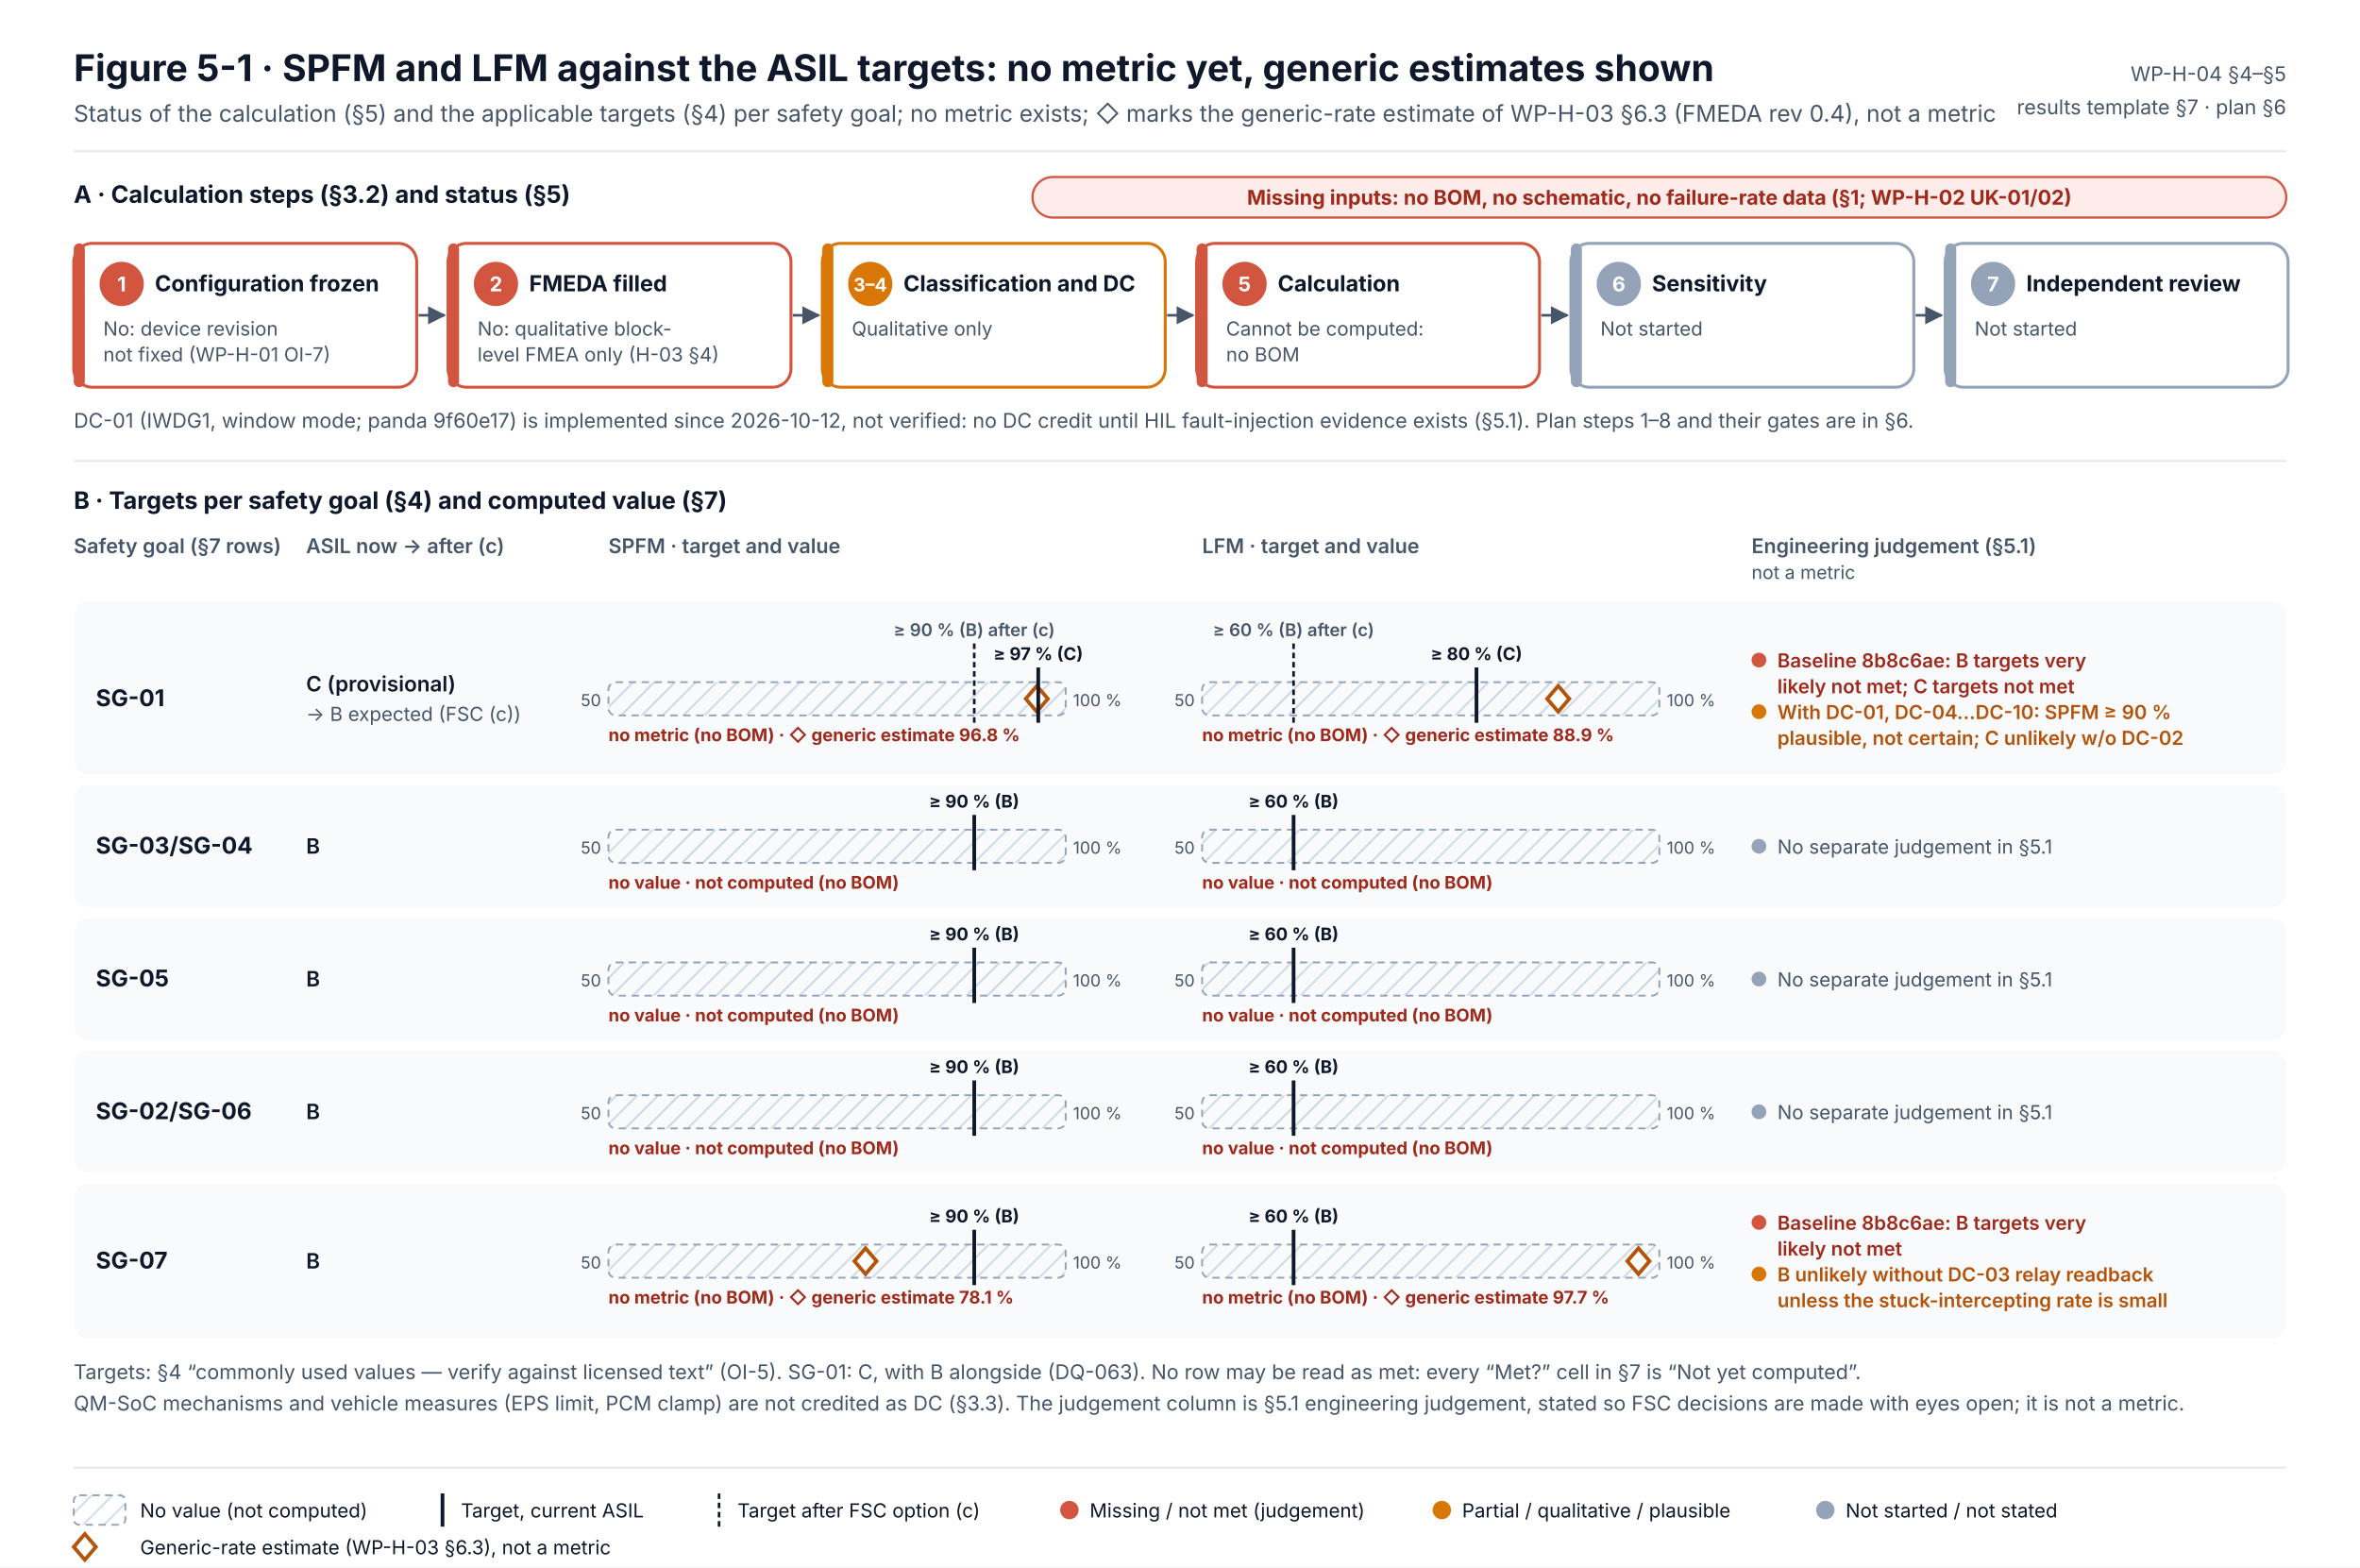
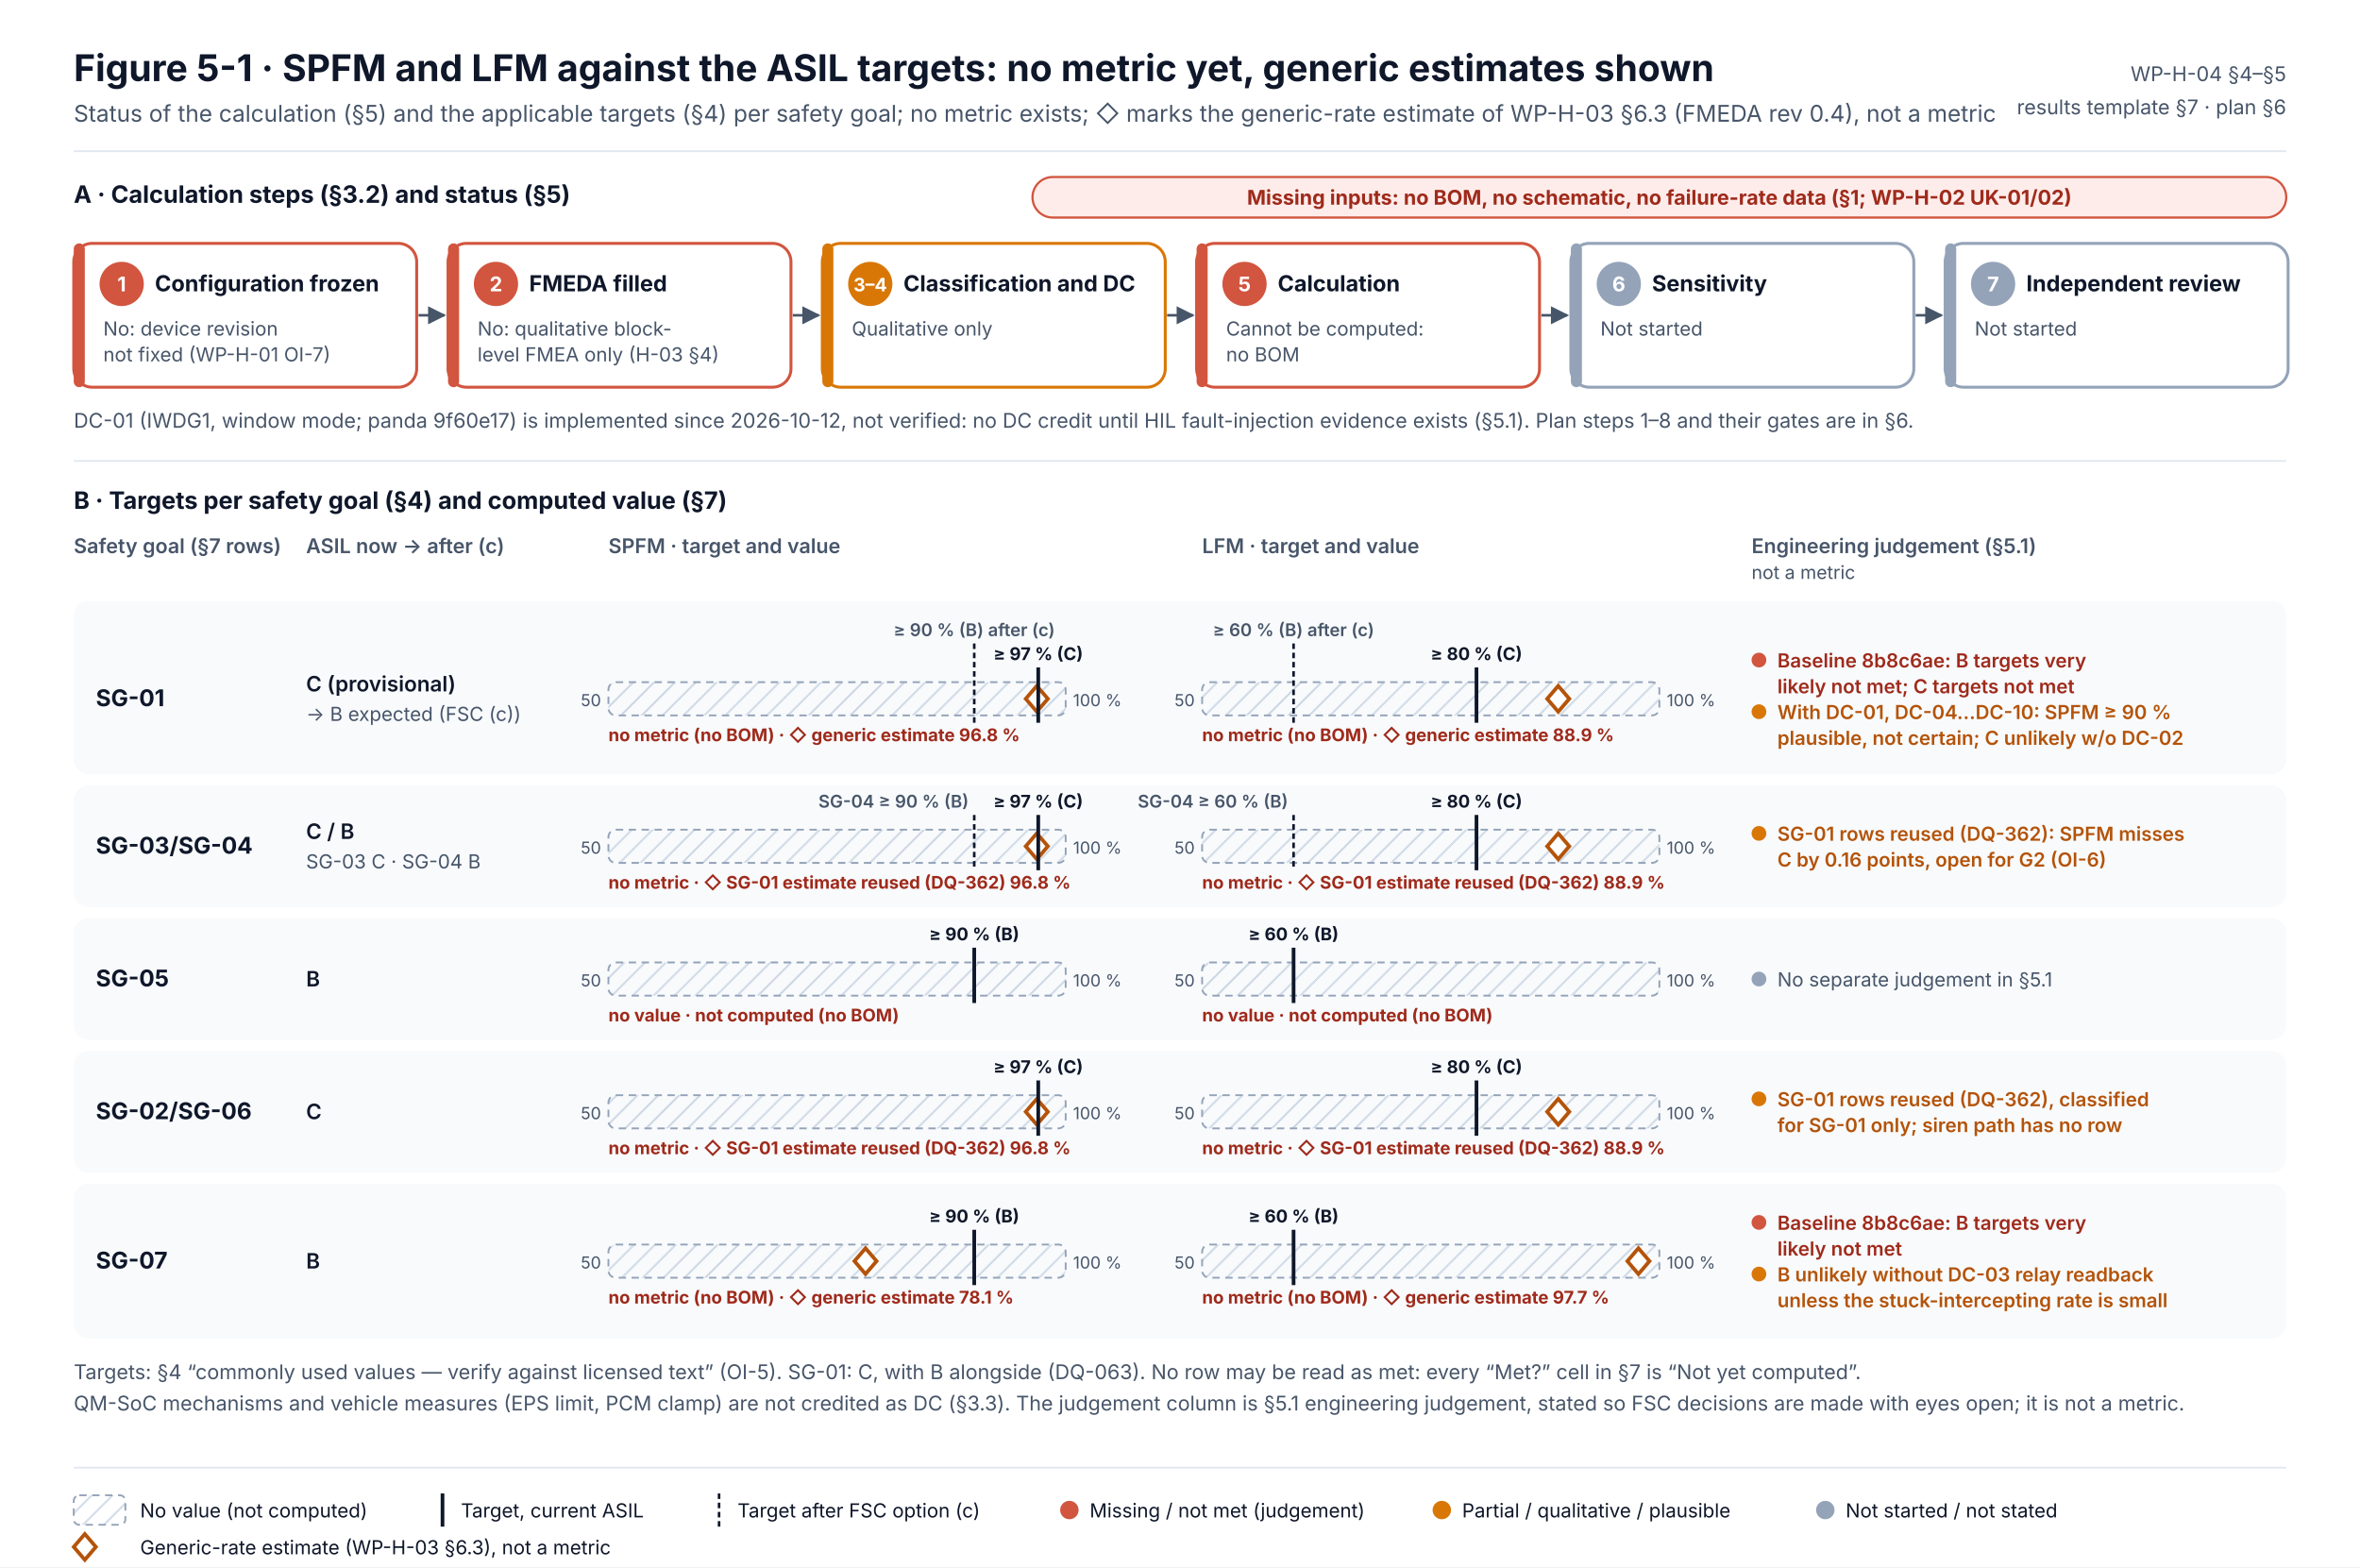
<svg xmlns="http://www.w3.org/2000/svg" width="1280" height="850" viewBox="0 0 1280 850" font-family="Inter, 'Segoe UI', Helvetica, Arial, sans-serif" role="img" aria-labelledby="t d">
  <defs>
    <marker id="aR" viewBox="0 0 10 10" refX="9" refY="5" markerWidth="7" markerHeight="7" orient="auto-start-reverse">
      <path d="M0 0L10 5L0 10z" fill="#C2410C" />
    </marker>
    <marker id="aT" viewBox="0 0 10 10" refX="9" refY="5" markerWidth="7" markerHeight="7" orient="auto-start-reverse">
      <path d="M0 0L10 5L0 10z" fill="#0F766E" />
    </marker>
    <marker id="aG" viewBox="0 0 10 10" refX="9" refY="5" markerWidth="7" markerHeight="7" orient="auto-start-reverse">
      <path d="M0 0L10 5L0 10z" fill="#475569" />
    </marker>
    <marker id="aS" viewBox="0 0 10 10" refX="9" refY="5" markerWidth="7" markerHeight="7" orient="auto-start-reverse">
      <path d="M0 0L10 5L0 10z" fill="#94A3B8" />
    </marker>
    <marker id="aP" viewBox="0 0 10 10" refX="9" refY="5" markerWidth="7" markerHeight="7" orient="auto-start-reverse">
      <path d="M0 0L10 5L0 10z" fill="#7C3AED" />
    </marker>
    <marker id="aY" viewBox="0 0 10 10" refX="9" refY="5" markerWidth="7" markerHeight="7" orient="auto-start-reverse">
      <path d="M0 0L10 5L0 10z" fill="#A16207" />
    </marker>
    <pattern id="hatch" width="8" height="8" patternUnits="userSpaceOnUse" patternTransform="rotate(45)">
      <line x1="0" y1="0" x2="0" y2="8" stroke="#CBD5E1" stroke-width="2" />
    </pattern>
    <style>
      .t{fill:#0F172A}.m{fill:#475569}.s{font-size:11px}.xs{font-size:10px}.b{font-weight:700}.sb{font-weight:600}
      .box{fill:#FFFFFF;stroke:#94A3B8;stroke-width:1.2}
      .ext{fill:#F1F5F9;stroke:#94A3B8;stroke-width:1.2}
      .chip{fill:#F8FAFC;stroke:#CBD5E1;stroke-width:1}
      .tag{font-size:10px;font-weight:700;letter-spacing:.04em}
    </style>
  </defs>
  <rect width="1280" height="850" fill="#FFFFFF" />
  <text x="40" y="44" class="t b" font-size="20">Figure 5-1 · SPFM and LFM against the ASIL targets: no metric yet, generic estimates shown</text>
  <text x="40" y="66" class="m" font-size="12.5">Status of the calculation (§5) and the applicable targets (§4) per safety goal; no metric exists; ◇ marks the generic-rate estimate of WP-H-03 §6.3 (FMEDA rev 0.4), not a metric</text>
  <text x="1240" y="44" class="m s" text-anchor="end">WP-H-04 §4–§5</text>
  <text x="1240" y="62" class="m s" text-anchor="end">results template §7 · plan §6</text>
  <line x1="40" y1="82" x2="1240" y2="82" stroke="#E2E8F0" />
  <text x="40" y="110" class="t b" font-size="13">A · Calculation steps (§3.2) and status (§5)</text>
  <rect x="560" y="96" width="680" height="22" rx="11" fill="#FDECEA" stroke="#D2553F" stroke-width="1.2" />
  <text x="900" y="111" font-size="11" text-anchor="middle" font-weight="700" fill="#9F2A1B">Missing inputs: no BOM, no schematic, no failure-rate data (§1; WP-H-02 UK-01/02)</text>
  <rect x="40" y="132" width="186" height="78" rx="10" fill="#FFFFFF" stroke="#D2553F" stroke-width="1.6" />
  <rect x="40" y="132" width="6" height="78" rx="3" fill="#D2553F" />
  <circle cx="66" cy="154" r="12" fill="#D2553F" />
  <text x="66" y="158" font-size="11" text-anchor="middle" font-weight="700" fill="#FFFFFF">1</text>
  <text x="84" y="158" class="t b" font-size="12">Configuration frozen</text>
  <text x="56" y="182" class="m" font-size="10.5">No: device revision</text>
  <text x="56" y="196" class="m" font-size="10.5">not fixed (WP-H-01 OI-7)</text>
  <path d="M227 171.0 H241" fill="none" stroke="#475569" stroke-width="1.4" marker-end="url(#aG)" />
  <rect x="243" y="132" width="186" height="78" rx="10" fill="#FFFFFF" stroke="#D2553F" stroke-width="1.6" />
  <rect x="243" y="132" width="6" height="78" rx="3" fill="#D2553F" />
  <circle cx="269" cy="154" r="12" fill="#D2553F" />
  <text x="269" y="158" font-size="11" text-anchor="middle" font-weight="700" fill="#FFFFFF">2</text>
  <text x="287" y="158" class="t b" font-size="12">FMEDA filled</text>
  <text x="259" y="182" class="m" font-size="10.5">No: qualitative block-</text>
  <text x="259" y="196" class="m" font-size="10.5">level FMEA only (H-03 §4)</text>
  <path d="M430 171.0 H444" fill="none" stroke="#475569" stroke-width="1.4" marker-end="url(#aG)" />
  <rect x="446" y="132" width="186" height="78" rx="10" fill="#FFFFFF" stroke="#D97706" stroke-width="1.6" />
  <rect x="446" y="132" width="6" height="78" rx="3" fill="#D97706" />
  <circle cx="472" cy="154" r="12" fill="#D97706" />
  <text x="472" y="158" font-size="10" text-anchor="middle" font-weight="700" fill="#FFFFFF">3–4</text>
  <text x="490" y="158" class="t b" font-size="12">Classification and DC</text>
  <text x="462" y="182" class="m" font-size="10.5">Qualitative only</text>
  <path d="M633 171.0 H647" fill="none" stroke="#475569" stroke-width="1.4" marker-end="url(#aG)" />
  <rect x="649" y="132" width="186" height="78" rx="10" fill="#FFFFFF" stroke="#D2553F" stroke-width="1.6" />
  <rect x="649" y="132" width="6" height="78" rx="3" fill="#D2553F" />
  <circle cx="675" cy="154" r="12" fill="#D2553F" />
  <text x="675" y="158" font-size="11" text-anchor="middle" font-weight="700" fill="#FFFFFF">5</text>
  <text x="693" y="158" class="t b" font-size="12">Calculation</text>
  <text x="665" y="182" class="m" font-size="10.5">Cannot be computed:</text>
  <text x="665" y="196" class="m" font-size="10.5">no BOM</text>
  <path d="M836 171.0 H850" fill="none" stroke="#475569" stroke-width="1.4" marker-end="url(#aG)" />
  <rect x="852" y="132" width="186" height="78" rx="10" fill="#FFFFFF" stroke="#94A3B8" stroke-width="1.6" />
  <rect x="852" y="132" width="6" height="78" rx="3" fill="#94A3B8" />
  <circle cx="878" cy="154" r="12" fill="#94A3B8" />
  <text x="878" y="158" font-size="11" text-anchor="middle" font-weight="700" fill="#FFFFFF">6</text>
  <text x="896" y="158" class="t b" font-size="12">Sensitivity</text>
  <text x="868" y="182" class="m" font-size="10.5">Not started</text>
  <path d="M1039 171.0 H1053" fill="none" stroke="#475569" stroke-width="1.4" marker-end="url(#aG)" />
  <rect x="1055" y="132" width="186" height="78" rx="10" fill="#FFFFFF" stroke="#94A3B8" stroke-width="1.6" />
  <rect x="1055" y="132" width="6" height="78" rx="3" fill="#94A3B8" />
  <circle cx="1081" cy="154" r="12" fill="#94A3B8" />
  <text x="1081" y="158" font-size="11" text-anchor="middle" font-weight="700" fill="#FFFFFF">7</text>
  <text x="1099" y="158" class="t b" font-size="12">Independent review</text>
  <text x="1071" y="182" class="m" font-size="10.5">Not started</text>
  <text x="40" y="232" class="m" font-size="11">DC-01 (IWDG1, window mode; panda 9f60e17) is implemented since 2026-10-12, not verified: no DC credit until HIL fault-injection evidence exists (§5.1). Plan steps 1–8 and their gates are in §6.</text>
  <line x1="40" y1="250" x2="1240" y2="250" stroke="#E2E8F0" />
  <text x="40" y="276" class="t b" font-size="13">B · Targets per safety goal (§4) and computed value (§7)</text>
  <text x="40" y="300" class="m sb" font-size="11">Safety goal (§7 rows)</text>
  <text x="166" y="300" class="m sb" font-size="11">ASIL now → after (c)</text>
  <text x="330" y="300" class="m sb" font-size="11">SPFM · target and value</text>
  <text x="652" y="300" class="m sb" font-size="11">LFM · target and value</text>
  <text x="950" y="300" class="m sb" font-size="11">Engineering judgement (§5.1)</text>
  <text x="950" y="314" class="m" font-size="10">not a metric</text>
  <rect x="40" y="326" width="1200" height="94" rx="8" fill="#F8FAFC" />
  <text x="52" y="383.0" class="t b" font-size="12.5">SG-01</text>
  <text x="166" y="375.0" class="t sb" font-size="11.5">C (provisional)</text>
  <text x="166" y="391.0" class="m" font-size="10.5">→ B expected (FSC (c))</text>
  <rect x="330" y="370.0" width="248" height="18" rx="4" fill="url(#hatch)" stroke="#94A3B8" stroke-dasharray="4 3" />
  <polygon points="562.33,372.0 568.33,379.0 562.33,386.0 556.33,379.0" fill="#FFFFFF" stroke="#B45309" stroke-width="2" />
  <text x="330" y="402.0" font-size="9.5" font-weight="700" fill="#9F2A1B">no metric (no BOM) · ◇ generic estimate 96.8 %</text>
  <text x="326" y="383.0" class="m" font-size="9" text-anchor="end">50</text>
  <text x="582" y="383.0" class="m" font-size="9">100 %</text>
  <line x1="563.12" y1="362.0" x2="563.12" y2="392.0" stroke="#0F172A" stroke-width="2" />
  <text x="563.12" y="358.0" class="t" font-size="9.5" text-anchor="middle" font-weight="700">≥ 97 % (C)</text>
  <line x1="528.4" y1="349.0" x2="528.4" y2="392.0" stroke="#0F172A" stroke-width="1.4" stroke-dasharray="3 2" />
  <text x="528.4" y="345.0" class="m" font-size="9.5" text-anchor="middle" font-weight="600">≥ 90 % (B) after (c)</text>
  <rect x="652" y="370.0" width="248" height="18" rx="4" fill="url(#hatch)" stroke="#94A3B8" stroke-dasharray="4 3" />
  <polygon points="845.14,372.0 851.14,379.0 845.14,386.0 839.14,379.0" fill="#FFFFFF" stroke="#B45309" stroke-width="2" />
  <text x="652" y="402.0" font-size="9.5" font-weight="700" fill="#9F2A1B">no metric (no BOM) · ◇ generic estimate 88.9 %</text>
  <text x="648" y="383.0" class="m" font-size="9" text-anchor="end">50</text>
  <text x="904" y="383.0" class="m" font-size="9">100 %</text>
  <line x1="800.8" y1="362.0" x2="800.8" y2="392.0" stroke="#0F172A" stroke-width="2" />
  <text x="800.8" y="358.0" class="t" font-size="9.5" text-anchor="middle" font-weight="700">≥ 80 % (C)</text>
  <line x1="701.6" y1="349.0" x2="701.6" y2="392.0" stroke="#0F172A" stroke-width="1.4" stroke-dasharray="3 2" />
  <text x="701.6" y="345.0" class="m" font-size="9.5" text-anchor="middle" font-weight="600">≥ 60 % (B) after (c)</text>
  <circle cx="954" cy="358.0" r="4" fill="#D2553F" />
  <text x="964" y="362.0" font-size="10.5" font-weight="600" fill="#9F2A1B">Baseline 8b8c6ae: B targets very</text>
  <text x="964" y="376.0" font-size="10.5" font-weight="600" fill="#9F2A1B">likely not met; C targets not met</text>
  <circle cx="954" cy="386.0" r="4" fill="#D97706" />
  <text x="964" y="390.0" font-size="10.5" font-weight="600" fill="#B45309">With DC-01, DC-04…DC-10: SPFM ≥ 90 %</text>
  <text x="964" y="404.0" font-size="10.5" font-weight="600" fill="#B45309">plausible, not certain; C unlikely w/o DC-02</text>
  <rect x="40" y="426" width="1200" height="66" rx="8" fill="#F8FAFC" />
  <text x="52" y="463.0" class="t b" font-size="12.5">SG-03/SG-04</text>
-   <text x="166" y="463.0" class="t sb" font-size="11.5">B</text>
+   <text x="166" y="455.0" class="t sb" font-size="11.5">C / B</text>
+   <text x="166" y="471.0" class="m" font-size="10.5">SG-03 C · SG-04 B</text>
  <rect x="330" y="450.0" width="248" height="18" rx="4" fill="url(#hatch)" stroke="#94A3B8" stroke-dasharray="4 3" />
-   <text x="330" y="482.0" font-size="9.5" font-weight="700" fill="#9F2A1B">no value · not computed (no BOM)</text>
+   <polygon points="562.33,452 568.33,459 562.33,466 556.33,459" fill="#FFFFFF" stroke="#B45309" stroke-width="2" />
+   <text x="330" y="482.0" font-size="9.5" font-weight="700" fill="#9F2A1B">no metric · ◇ SG-01 estimate reused (DQ-362) 96.8 %</text>
  <text x="326" y="463.0" class="m" font-size="9" text-anchor="end">50</text>
  <text x="582" y="463.0" class="m" font-size="9">100 %</text>
-   <line x1="528.4" y1="442.0" x2="528.4" y2="472.0" stroke="#0F172A" stroke-width="2" />
-   <text x="528.4" y="438.0" class="t" font-size="9.5" text-anchor="middle" font-weight="700">≥ 90 % (B)</text>
+   <line x1="563.12" y1="442.0" x2="563.12" y2="472.0" stroke="#0F172A" stroke-width="2" />
+   <text x="563.12" y="438.0" class="t" font-size="9.5" text-anchor="middle" font-weight="700">≥ 97 % (C)</text>
+   <line x1="528.4" y1="442.0" x2="528.4" y2="472.0" stroke="#0F172A" stroke-width="1.4" stroke-dasharray="3 2" />
+   <text x="525.4" y="438.0" class="m" font-size="9.5" text-anchor="end" font-weight="600">SG-04 ≥ 90 % (B)</text>
  <rect x="652" y="450.0" width="248" height="18" rx="4" fill="url(#hatch)" stroke="#94A3B8" stroke-dasharray="4 3" />
-   <text x="652" y="482.0" font-size="9.5" font-weight="700" fill="#9F2A1B">no value · not computed (no BOM)</text>
+   <polygon points="845.14,452 851.14,459 845.14,466 839.14,459" fill="#FFFFFF" stroke="#B45309" stroke-width="2" />
+   <text x="652" y="482.0" font-size="9.5" font-weight="700" fill="#9F2A1B">no metric · ◇ SG-01 estimate reused (DQ-362) 88.9 %</text>
  <text x="648" y="463.0" class="m" font-size="9" text-anchor="end">50</text>
  <text x="904" y="463.0" class="m" font-size="9">100 %</text>
-   <line x1="701.6" y1="442.0" x2="701.6" y2="472.0" stroke="#0F172A" stroke-width="2" />
-   <text x="701.6" y="438.0" class="t" font-size="9.5" text-anchor="middle" font-weight="700">≥ 60 % (B)</text>
-   <circle cx="954" cy="459.0" r="4" fill="#94A3B8" />
-   <text x="964" y="463.0" font-size="10.5" fill="#475569">No separate judgement in §5.1</text>
+   <line x1="800.8" y1="442.0" x2="800.8" y2="472.0" stroke="#0F172A" stroke-width="2" />
+   <text x="800.8" y="438.0" class="t" font-size="9.5" text-anchor="middle" font-weight="700">≥ 80 % (C)</text>
+   <line x1="701.6" y1="442.0" x2="701.6" y2="472.0" stroke="#0F172A" stroke-width="1.4" stroke-dasharray="3 2" />
+   <text x="698.6" y="438.0" class="m" font-size="9.5" text-anchor="end" font-weight="600">SG-04 ≥ 60 % (B)</text>
+   <circle cx="954" cy="452.0" r="4" fill="#D97706" />
+   <text x="964" y="456.0" font-size="10.5" font-weight="600" fill="#B45309">SG-01 rows reused (DQ-362): SPFM misses</text>
+   <text x="964" y="470.0" font-size="10.5" font-weight="600" fill="#B45309">C by 0.16 points, open for G2 (OI-6)</text>
  <rect x="40" y="498" width="1200" height="66" rx="8" fill="#F8FAFC" />
  <text x="52" y="535.0" class="t b" font-size="12.5">SG-05</text>
  <text x="166" y="535.0" class="t sb" font-size="11.5">B</text>
  <rect x="330" y="522.0" width="248" height="18" rx="4" fill="url(#hatch)" stroke="#94A3B8" stroke-dasharray="4 3" />
  <text x="330" y="554.0" font-size="9.5" font-weight="700" fill="#9F2A1B">no value · not computed (no BOM)</text>
  <text x="326" y="535.0" class="m" font-size="9" text-anchor="end">50</text>
  <text x="582" y="535.0" class="m" font-size="9">100 %</text>
  <line x1="528.4" y1="514.0" x2="528.4" y2="544.0" stroke="#0F172A" stroke-width="2" />
  <text x="528.4" y="510.0" class="t" font-size="9.5" text-anchor="middle" font-weight="700">≥ 90 % (B)</text>
  <rect x="652" y="522.0" width="248" height="18" rx="4" fill="url(#hatch)" stroke="#94A3B8" stroke-dasharray="4 3" />
  <text x="652" y="554.0" font-size="9.5" font-weight="700" fill="#9F2A1B">no value · not computed (no BOM)</text>
  <text x="648" y="535.0" class="m" font-size="9" text-anchor="end">50</text>
  <text x="904" y="535.0" class="m" font-size="9">100 %</text>
  <line x1="701.6" y1="514.0" x2="701.6" y2="544.0" stroke="#0F172A" stroke-width="2" />
  <text x="701.6" y="510.0" class="t" font-size="9.5" text-anchor="middle" font-weight="700">≥ 60 % (B)</text>
  <circle cx="954" cy="531.0" r="4" fill="#94A3B8" />
  <text x="964" y="535.0" font-size="10.5" fill="#475569">No separate judgement in §5.1</text>
  <rect x="40" y="570" width="1200" height="66" rx="8" fill="#F8FAFC" />
  <text x="52" y="607.0" class="t b" font-size="12.5">SG-02/SG-06</text>
-   <text x="166" y="607.0" class="t sb" font-size="11.5">B</text>
+   <text x="166" y="607.0" class="t sb" font-size="11.5">C</text>
  <rect x="330" y="594.0" width="248" height="18" rx="4" fill="url(#hatch)" stroke="#94A3B8" stroke-dasharray="4 3" />
-   <text x="330" y="626.0" font-size="9.5" font-weight="700" fill="#9F2A1B">no value · not computed (no BOM)</text>
+   <polygon points="562.33,596 568.33,603 562.33,610 556.33,603" fill="#FFFFFF" stroke="#B45309" stroke-width="2" />
+   <text x="330" y="626.0" font-size="9.5" font-weight="700" fill="#9F2A1B">no metric · ◇ SG-01 estimate reused (DQ-362) 96.8 %</text>
  <text x="326" y="607.0" class="m" font-size="9" text-anchor="end">50</text>
  <text x="582" y="607.0" class="m" font-size="9">100 %</text>
-   <line x1="528.4" y1="586.0" x2="528.4" y2="616.0" stroke="#0F172A" stroke-width="2" />
-   <text x="528.4" y="582.0" class="t" font-size="9.5" text-anchor="middle" font-weight="700">≥ 90 % (B)</text>
+   <line x1="563.12" y1="586.0" x2="563.12" y2="616.0" stroke="#0F172A" stroke-width="2" />
+   <text x="563.12" y="582.0" class="t" font-size="9.5" text-anchor="middle" font-weight="700">≥ 97 % (C)</text>
  <rect x="652" y="594.0" width="248" height="18" rx="4" fill="url(#hatch)" stroke="#94A3B8" stroke-dasharray="4 3" />
-   <text x="652" y="626.0" font-size="9.5" font-weight="700" fill="#9F2A1B">no value · not computed (no BOM)</text>
+   <polygon points="845.14,596 851.14,603 845.14,610 839.14,603" fill="#FFFFFF" stroke="#B45309" stroke-width="2" />
+   <text x="652" y="626.0" font-size="9.5" font-weight="700" fill="#9F2A1B">no metric · ◇ SG-01 estimate reused (DQ-362) 88.9 %</text>
  <text x="648" y="607.0" class="m" font-size="9" text-anchor="end">50</text>
  <text x="904" y="607.0" class="m" font-size="9">100 %</text>
-   <line x1="701.6" y1="586.0" x2="701.6" y2="616.0" stroke="#0F172A" stroke-width="2" />
-   <text x="701.6" y="582.0" class="t" font-size="9.5" text-anchor="middle" font-weight="700">≥ 60 % (B)</text>
-   <circle cx="954" cy="603.0" r="4" fill="#94A3B8" />
-   <text x="964" y="607.0" font-size="10.5" fill="#475569">No separate judgement in §5.1</text>
+   <line x1="800.8" y1="586.0" x2="800.8" y2="616.0" stroke="#0F172A" stroke-width="2" />
+   <text x="800.8" y="582.0" class="t" font-size="9.5" text-anchor="middle" font-weight="700">≥ 80 % (C)</text>
+   <circle cx="954" cy="596.0" r="4" fill="#D97706" />
+   <text x="964" y="600.0" font-size="10.5" font-weight="600" fill="#B45309">SG-01 rows reused (DQ-362), classified</text>
+   <text x="964" y="614.0" font-size="10.5" font-weight="600" fill="#B45309">for SG-01 only; siren path has no row</text>
  <rect x="40" y="642" width="1200" height="84" rx="8" fill="#F8FAFC" />
  <text x="52" y="688.0" class="t b" font-size="12.5">SG-07</text>
  <text x="166" y="688.0" class="t sb" font-size="11.5">B</text>
  <rect x="330" y="675.0" width="248" height="18" rx="4" fill="url(#hatch)" stroke="#94A3B8" stroke-dasharray="4 3" />
  <polygon points="469.43,677.0 475.43,684.0 469.43,691.0 463.43,684.0" fill="#FFFFFF" stroke="#B45309" stroke-width="2" />
  <text x="330" y="707.0" font-size="9.5" font-weight="700" fill="#9F2A1B">no metric (no BOM) · ◇ generic estimate 78.1 %</text>
  <text x="326" y="688.0" class="m" font-size="9" text-anchor="end">50</text>
  <text x="582" y="688.0" class="m" font-size="9">100 %</text>
  <line x1="528.4" y1="667.0" x2="528.4" y2="697.0" stroke="#0F172A" stroke-width="2" />
  <text x="528.4" y="663.0" class="t" font-size="9.5" text-anchor="middle" font-weight="700">≥ 90 % (B)</text>
  <rect x="652" y="675.0" width="248" height="18" rx="4" fill="url(#hatch)" stroke="#94A3B8" stroke-dasharray="4 3" />
  <polygon points="888.64,677.0 894.64,684.0 888.64,691.0 882.64,684.0" fill="#FFFFFF" stroke="#B45309" stroke-width="2" />
  <text x="652" y="707.0" font-size="9.5" font-weight="700" fill="#9F2A1B">no metric (no BOM) · ◇ generic estimate 97.7 %</text>
  <text x="648" y="688.0" class="m" font-size="9" text-anchor="end">50</text>
  <text x="904" y="688.0" class="m" font-size="9">100 %</text>
  <line x1="701.6" y1="667.0" x2="701.6" y2="697.0" stroke="#0F172A" stroke-width="2" />
  <text x="701.6" y="663.0" class="t" font-size="9.5" text-anchor="middle" font-weight="700">≥ 60 % (B)</text>
  <circle cx="954" cy="663.0" r="4" fill="#D2553F" />
  <text x="964" y="667.0" font-size="10.5" font-weight="600" fill="#9F2A1B">Baseline 8b8c6ae: B targets very</text>
  <text x="964" y="681.0" font-size="10.5" font-weight="600" fill="#9F2A1B">likely not met</text>
  <circle cx="954" cy="691.0" r="4" fill="#D97706" />
  <text x="964" y="695.0" font-size="10.5" font-weight="600" fill="#B45309">B unlikely without DC-03 relay readback</text>
  <text x="964" y="709.0" font-size="10.5" font-weight="600" fill="#B45309">unless the stuck-intercepting rate is small</text>
  <text x="40" y="748" class="m" font-size="11">Targets: §4 “commonly used values — verify against licensed text” (OI-5). SG-01: C, with B alongside (DQ-063). No row may be read as met: every “Met?” cell in §7 is “Not yet computed”.</text>
  <text x="40" y="765" class="m" font-size="11">QM-SoC mechanisms and vehicle measures (EPS limit, PCM clamp) are not credited as DC (§3.3). The judgement column is §5.1 engineering judgement, stated so FSC decisions are made with eyes open; it is not a metric.</text>
  <line x1="40" y1="796" x2="1240" y2="796" stroke="#E2E8F0" />
  <g transform="translate(40,820)" font-size="10.5">
    <rect x="0" y="-9" width="28" height="16" rx="3" fill="url(#hatch)" stroke="#94A3B8" stroke-dasharray="4 3" />
    <text x="36" y="3" class="t">No value (not computed)</text>
    <line x1="200" y1="-10" x2="200" y2="8" stroke="#0F172A" stroke-width="2" />
    <text x="210" y="3" class="t">Target, current ASIL</text>
    <line x1="350" y1="-10" x2="350" y2="8" stroke="#0F172A" stroke-width="1.4" stroke-dasharray="3 2" />
    <text x="360" y="3" class="t">Target after FSC option (c)</text>
    <circle cx="540" cy="-1" r="5" fill="#D2553F" />
    <text x="551" y="3" class="t">Missing / not met (judgement)</text>
    <circle cx="742" cy="-1" r="5" fill="#D97706" />
    <text x="753" y="3" class="t">Partial / qualitative / plausible</text>
    <circle cx="950" cy="-1" r="5" fill="#94A3B8" />
    <text x="961" y="3" class="t">Not started / not stated</text>
    <polygon points="6,12 12,19 6,26 0,19" fill="#FFFFFF" stroke="#B45309" stroke-width="2" />
    <text x="36" y="23" class="t">Generic-rate estimate (WP-H-03 §6.3), not a metric</text>
  </g>
</svg>
